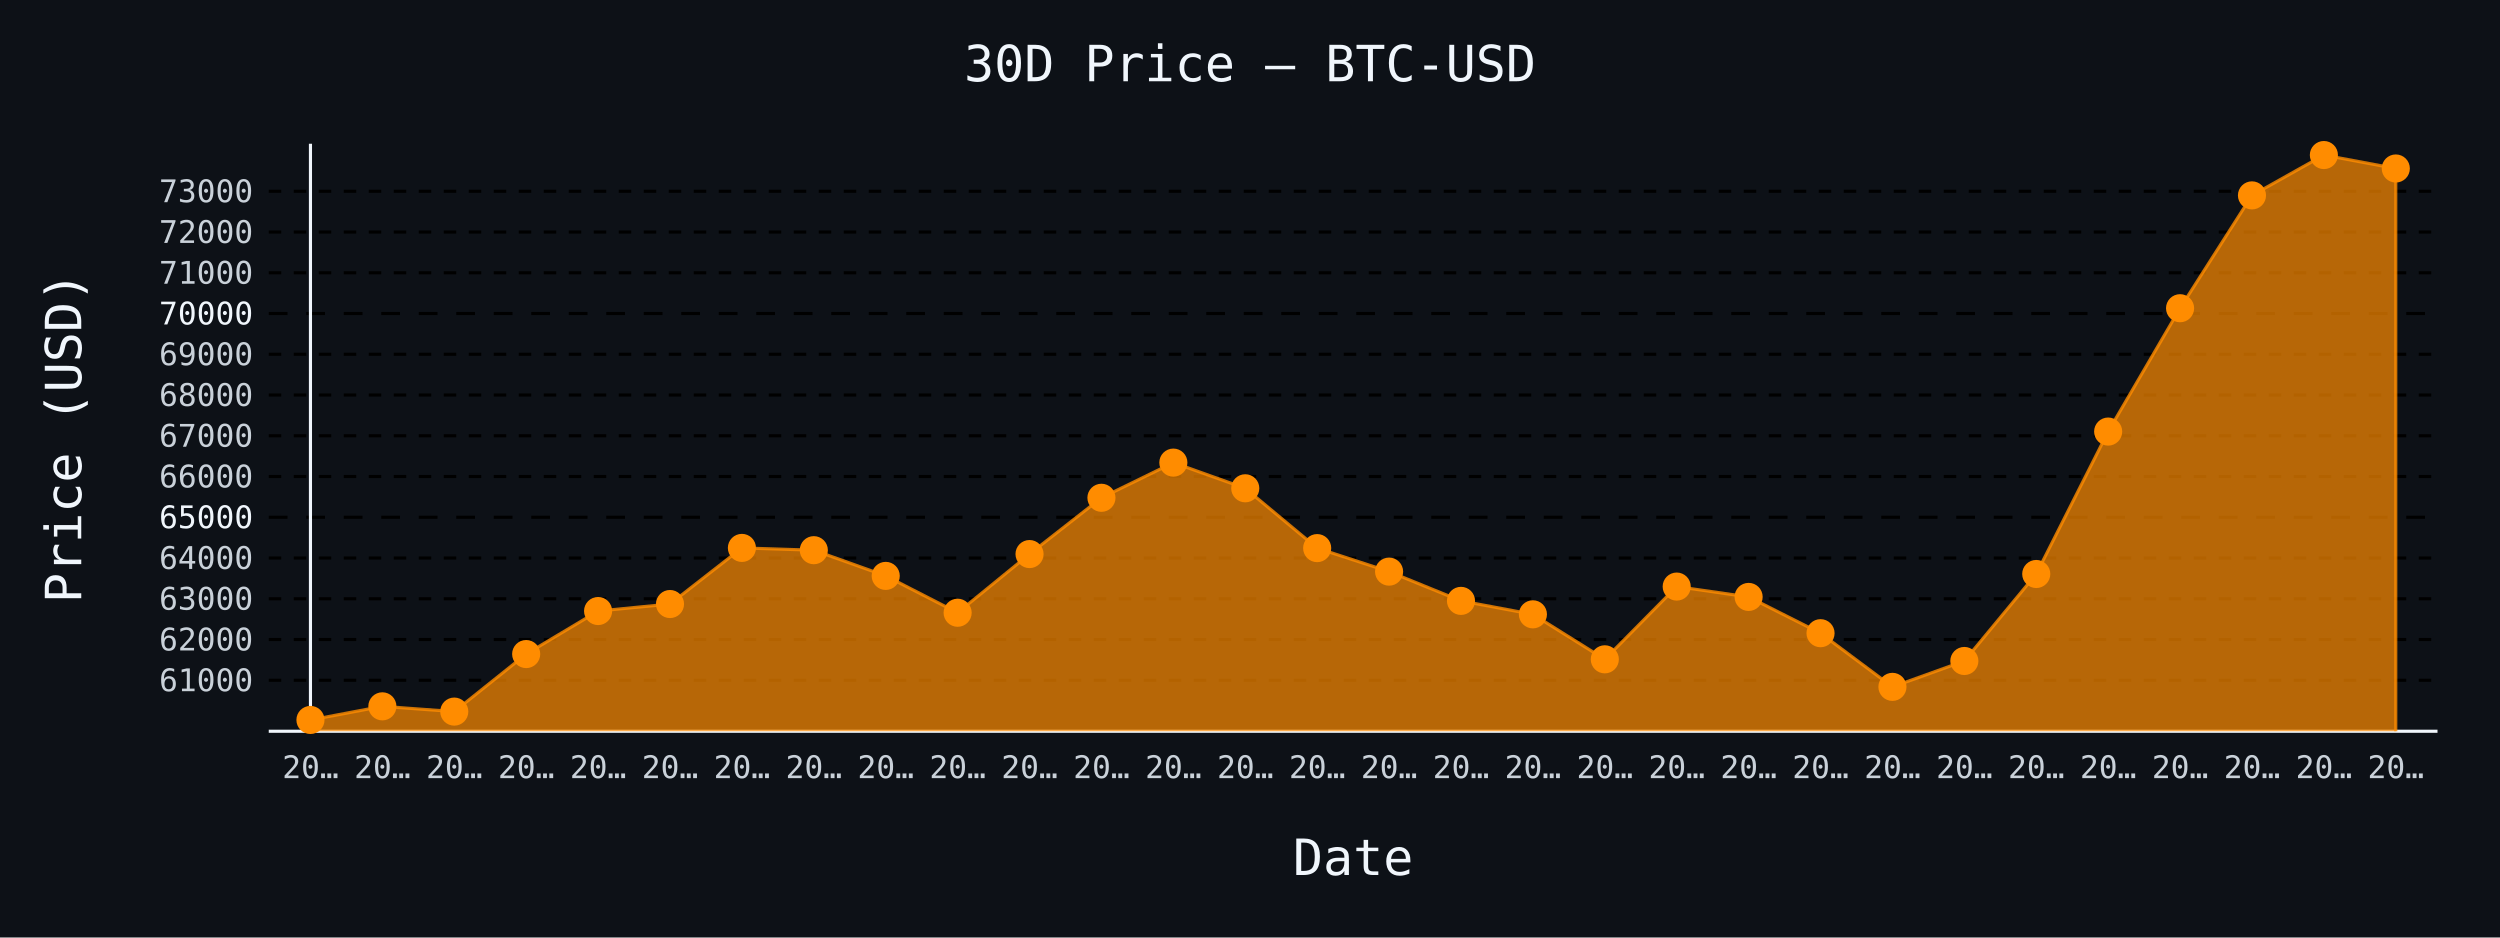
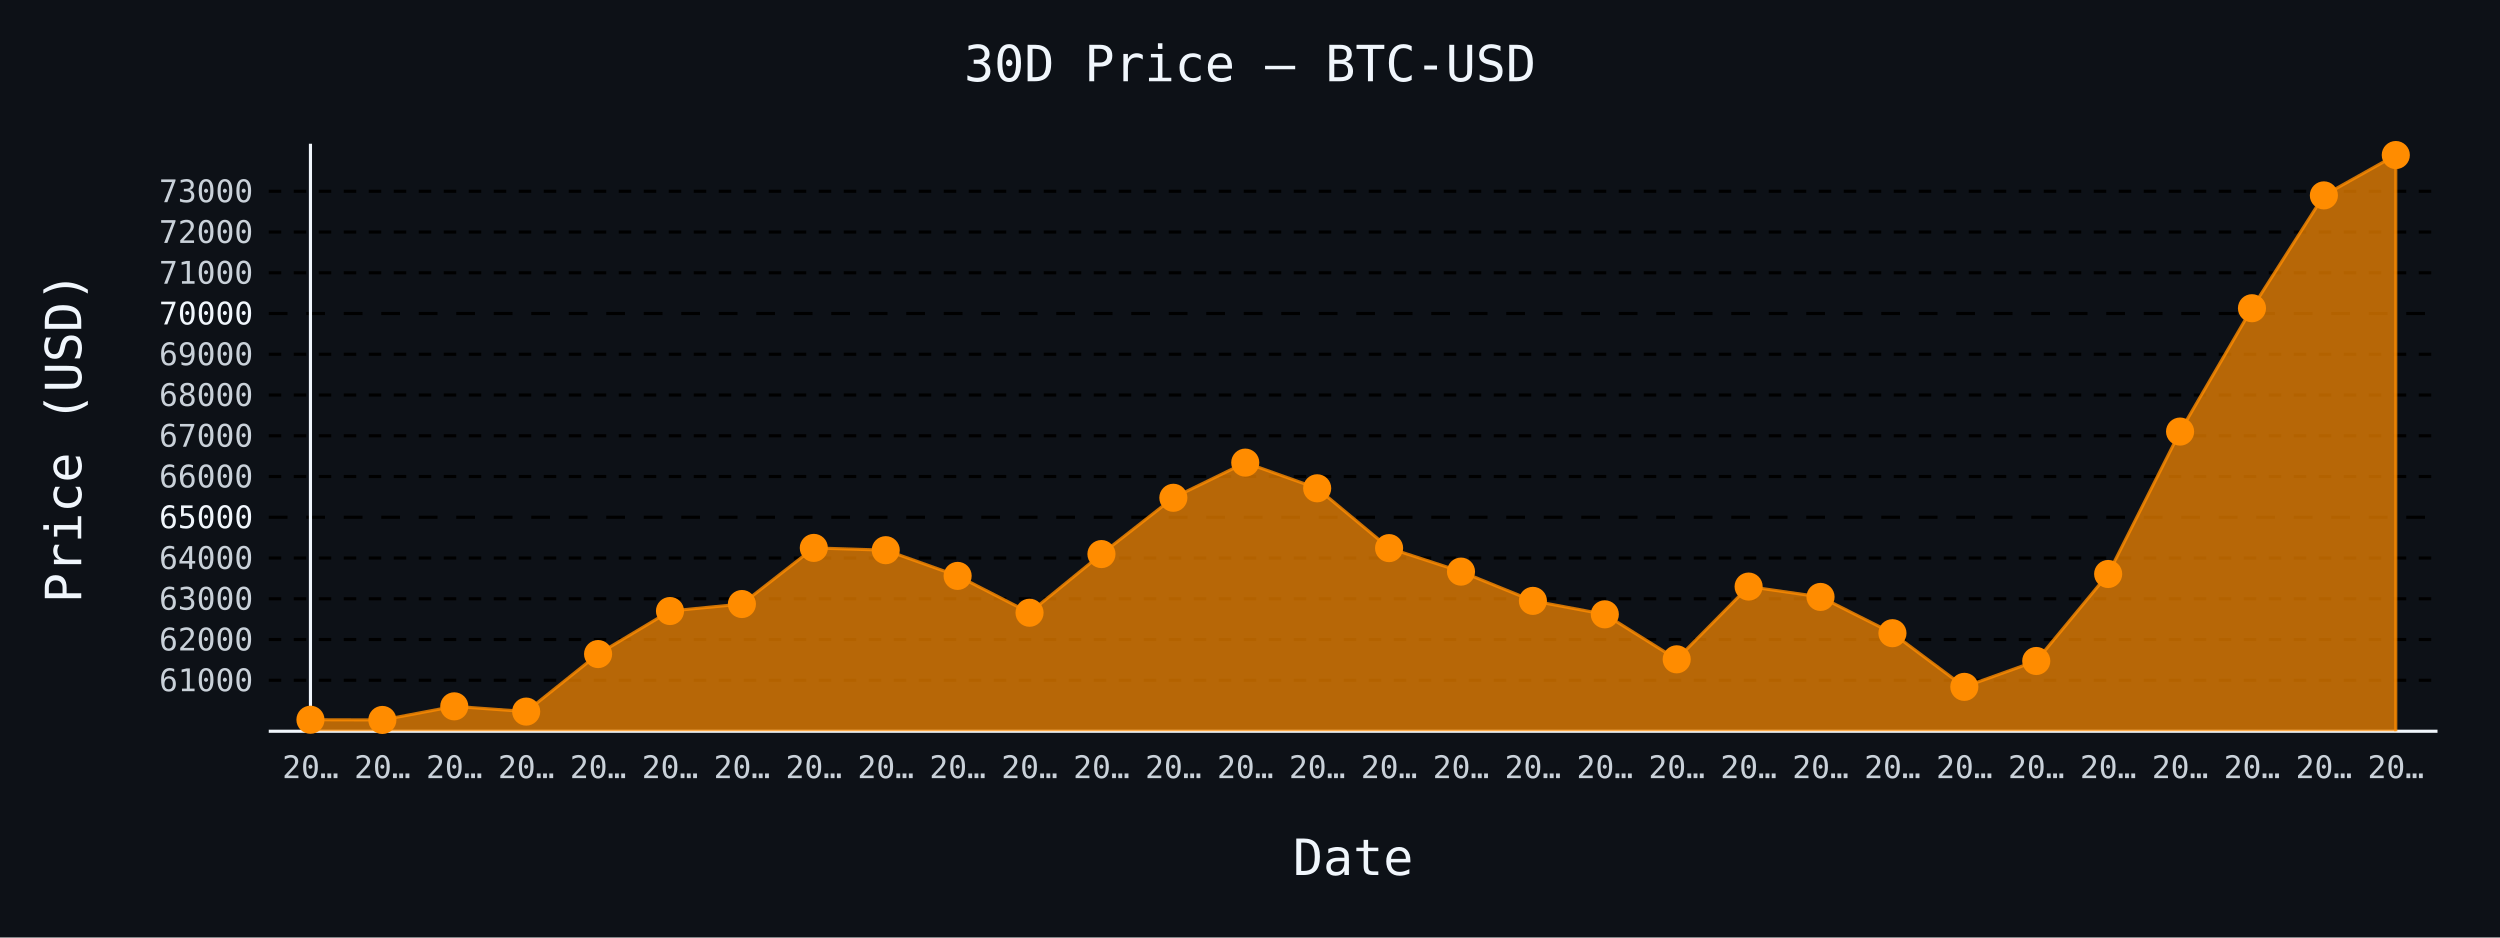
- <svg xmlns="http://www.w3.org/2000/svg" id="chart-ca548319-3cab-45be-826d-4675aebed0fc" class="pygal-chart" viewBox="0 0 800 300">
+ <svg xmlns="http://www.w3.org/2000/svg" id="chart-4a8362e6-1819-4565-a152-20d1b5855ba3" class="pygal-chart" viewBox="0 0 800 300">
  <defs>
-     <style type="text/css">#chart-ca548319-3cab-45be-826d-4675aebed0fc{-webkit-user-select:none;-webkit-font-smoothing:antialiased;font-family:monospace}#chart-ca548319-3cab-45be-826d-4675aebed0fc .title{font-family:monospace;font-size:16px}#chart-ca548319-3cab-45be-826d-4675aebed0fc .legends .legend text{font-family:monospace;font-size:14px}#chart-ca548319-3cab-45be-826d-4675aebed0fc .axis text{font-family:monospace;font-size:10px}#chart-ca548319-3cab-45be-826d-4675aebed0fc .axis text.major{font-family:monospace;font-size:10px}#chart-ca548319-3cab-45be-826d-4675aebed0fc .text-overlay text.value{font-family:monospace;font-size:16px}#chart-ca548319-3cab-45be-826d-4675aebed0fc .text-overlay text.label{font-family:monospace;font-size:10px}#chart-ca548319-3cab-45be-826d-4675aebed0fc .tooltip{font-family:monospace;font-size:14px}#chart-ca548319-3cab-45be-826d-4675aebed0fc text.no_data{font-family:monospace;font-size:64px}
- #chart-ca548319-3cab-45be-826d-4675aebed0fc{background-color:#0d1117}#chart-ca548319-3cab-45be-826d-4675aebed0fc path,#chart-ca548319-3cab-45be-826d-4675aebed0fc line,#chart-ca548319-3cab-45be-826d-4675aebed0fc rect,#chart-ca548319-3cab-45be-826d-4675aebed0fc circle{-webkit-transition:150ms;-moz-transition:150ms;transition:150ms}#chart-ca548319-3cab-45be-826d-4675aebed0fc .graph &gt; .background{fill:#0d1117}#chart-ca548319-3cab-45be-826d-4675aebed0fc .plot &gt; .background{fill:#0d1117}#chart-ca548319-3cab-45be-826d-4675aebed0fc .graph{fill:#c9d1d9}#chart-ca548319-3cab-45be-826d-4675aebed0fc text.no_data{fill:#f0f6fc}#chart-ca548319-3cab-45be-826d-4675aebed0fc .title{fill:#f0f6fc}#chart-ca548319-3cab-45be-826d-4675aebed0fc .legends .legend text{fill:#c9d1d9}#chart-ca548319-3cab-45be-826d-4675aebed0fc .legends .legend:hover text{fill:#f0f6fc}#chart-ca548319-3cab-45be-826d-4675aebed0fc .axis .line{stroke:#f0f6fc}#chart-ca548319-3cab-45be-826d-4675aebed0fc .axis .guide.line{stroke:#8b949e}#chart-ca548319-3cab-45be-826d-4675aebed0fc .axis .major.line{stroke:#c9d1d9}#chart-ca548319-3cab-45be-826d-4675aebed0fc .axis text.major{fill:#f0f6fc}#chart-ca548319-3cab-45be-826d-4675aebed0fc .axis.y .guides:hover .guide.line,#chart-ca548319-3cab-45be-826d-4675aebed0fc .line-graph .axis.x .guides:hover .guide.line,#chart-ca548319-3cab-45be-826d-4675aebed0fc .stackedline-graph .axis.x .guides:hover .guide.line,#chart-ca548319-3cab-45be-826d-4675aebed0fc .xy-graph .axis.x .guides:hover .guide.line{stroke:#f0f6fc}#chart-ca548319-3cab-45be-826d-4675aebed0fc .axis .guides:hover text{fill:#f0f6fc}#chart-ca548319-3cab-45be-826d-4675aebed0fc .reactive{fill-opacity:.7;stroke-opacity:.8;stroke-width:1}#chart-ca548319-3cab-45be-826d-4675aebed0fc .ci{stroke:#c9d1d9}#chart-ca548319-3cab-45be-826d-4675aebed0fc .reactive.active,#chart-ca548319-3cab-45be-826d-4675aebed0fc .active .reactive{fill-opacity:.8;stroke-opacity:.9;stroke-width:4}#chart-ca548319-3cab-45be-826d-4675aebed0fc .ci .reactive.active{stroke-width:1.5}#chart-ca548319-3cab-45be-826d-4675aebed0fc .series text{fill:#f0f6fc}#chart-ca548319-3cab-45be-826d-4675aebed0fc .tooltip rect{fill:#0d1117;stroke:#f0f6fc;-webkit-transition:opacity 150ms;-moz-transition:opacity 150ms;transition:opacity 150ms}#chart-ca548319-3cab-45be-826d-4675aebed0fc .tooltip .label{fill:#c9d1d9}#chart-ca548319-3cab-45be-826d-4675aebed0fc .tooltip .label{fill:#c9d1d9}#chart-ca548319-3cab-45be-826d-4675aebed0fc .tooltip .legend{font-size:.8em;fill:#8b949e}#chart-ca548319-3cab-45be-826d-4675aebed0fc .tooltip .x_label{font-size:.6em;fill:#f0f6fc}#chart-ca548319-3cab-45be-826d-4675aebed0fc .tooltip .xlink{font-size:.5em;text-decoration:underline}#chart-ca548319-3cab-45be-826d-4675aebed0fc .tooltip .value{font-size:1.5em}#chart-ca548319-3cab-45be-826d-4675aebed0fc .bound{font-size:.5em}#chart-ca548319-3cab-45be-826d-4675aebed0fc .max-value{font-size:.75em;fill:#8b949e}#chart-ca548319-3cab-45be-826d-4675aebed0fc .map-element{fill:#0d1117;stroke:#8b949e !important}#chart-ca548319-3cab-45be-826d-4675aebed0fc .map-element .reactive{fill-opacity:inherit;stroke-opacity:inherit}#chart-ca548319-3cab-45be-826d-4675aebed0fc .color-0,#chart-ca548319-3cab-45be-826d-4675aebed0fc .color-0 a:visited{stroke:#ff8c00;fill:#ff8c00}#chart-ca548319-3cab-45be-826d-4675aebed0fc .text-overlay .color-0 text{fill:black}
- #chart-ca548319-3cab-45be-826d-4675aebed0fc text.no_data{text-anchor:middle}#chart-ca548319-3cab-45be-826d-4675aebed0fc .guide.line{fill:none}#chart-ca548319-3cab-45be-826d-4675aebed0fc .centered{text-anchor:middle}#chart-ca548319-3cab-45be-826d-4675aebed0fc .title{text-anchor:middle}#chart-ca548319-3cab-45be-826d-4675aebed0fc .legends .legend text{fill-opacity:1}#chart-ca548319-3cab-45be-826d-4675aebed0fc .axis.x text{text-anchor:middle}#chart-ca548319-3cab-45be-826d-4675aebed0fc .axis.x:not(.web) text[transform]{text-anchor:start}#chart-ca548319-3cab-45be-826d-4675aebed0fc .axis.x:not(.web) text[transform].backwards{text-anchor:end}#chart-ca548319-3cab-45be-826d-4675aebed0fc .axis.y text{text-anchor:end}#chart-ca548319-3cab-45be-826d-4675aebed0fc .axis.y text[transform].backwards{text-anchor:start}#chart-ca548319-3cab-45be-826d-4675aebed0fc .axis.y2 text{text-anchor:start}#chart-ca548319-3cab-45be-826d-4675aebed0fc .axis.y2 text[transform].backwards{text-anchor:end}#chart-ca548319-3cab-45be-826d-4675aebed0fc .axis .guide.line{stroke-dasharray:4,4;stroke:black}#chart-ca548319-3cab-45be-826d-4675aebed0fc .axis .major.guide.line{stroke-dasharray:6,6;stroke:black}#chart-ca548319-3cab-45be-826d-4675aebed0fc .horizontal .axis.y .guide.line,#chart-ca548319-3cab-45be-826d-4675aebed0fc .horizontal .axis.y2 .guide.line,#chart-ca548319-3cab-45be-826d-4675aebed0fc .vertical .axis.x .guide.line{opacity:0}#chart-ca548319-3cab-45be-826d-4675aebed0fc .horizontal .axis.always_show .guide.line,#chart-ca548319-3cab-45be-826d-4675aebed0fc .vertical .axis.always_show .guide.line{opacity:1 !important}#chart-ca548319-3cab-45be-826d-4675aebed0fc .axis.y .guides:hover .guide.line,#chart-ca548319-3cab-45be-826d-4675aebed0fc .axis.y2 .guides:hover .guide.line,#chart-ca548319-3cab-45be-826d-4675aebed0fc .axis.x .guides:hover .guide.line{opacity:1}#chart-ca548319-3cab-45be-826d-4675aebed0fc .axis .guides:hover text{opacity:1}#chart-ca548319-3cab-45be-826d-4675aebed0fc .nofill{fill:none}#chart-ca548319-3cab-45be-826d-4675aebed0fc .subtle-fill{fill-opacity:.2}#chart-ca548319-3cab-45be-826d-4675aebed0fc .dot{stroke-width:1px;fill-opacity:1;stroke-opacity:1}#chart-ca548319-3cab-45be-826d-4675aebed0fc .dot.active{stroke-width:5px}#chart-ca548319-3cab-45be-826d-4675aebed0fc .dot.negative{fill:transparent}#chart-ca548319-3cab-45be-826d-4675aebed0fc text,#chart-ca548319-3cab-45be-826d-4675aebed0fc tspan{stroke:none !important}#chart-ca548319-3cab-45be-826d-4675aebed0fc .series text.active{opacity:1}#chart-ca548319-3cab-45be-826d-4675aebed0fc .tooltip rect{fill-opacity:.95;stroke-width:.5}#chart-ca548319-3cab-45be-826d-4675aebed0fc .tooltip text{fill-opacity:1}#chart-ca548319-3cab-45be-826d-4675aebed0fc .showable{visibility:hidden}#chart-ca548319-3cab-45be-826d-4675aebed0fc .showable.shown{visibility:visible}#chart-ca548319-3cab-45be-826d-4675aebed0fc .gauge-background{fill:rgba(229,229,229,1);stroke:none}#chart-ca548319-3cab-45be-826d-4675aebed0fc .bg-lines{stroke:#0d1117;stroke-width:2px}</style>
+     <style type="text/css">#chart-4a8362e6-1819-4565-a152-20d1b5855ba3{-webkit-user-select:none;-webkit-font-smoothing:antialiased;font-family:monospace}#chart-4a8362e6-1819-4565-a152-20d1b5855ba3 .title{font-family:monospace;font-size:16px}#chart-4a8362e6-1819-4565-a152-20d1b5855ba3 .legends .legend text{font-family:monospace;font-size:14px}#chart-4a8362e6-1819-4565-a152-20d1b5855ba3 .axis text{font-family:monospace;font-size:10px}#chart-4a8362e6-1819-4565-a152-20d1b5855ba3 .axis text.major{font-family:monospace;font-size:10px}#chart-4a8362e6-1819-4565-a152-20d1b5855ba3 .text-overlay text.value{font-family:monospace;font-size:16px}#chart-4a8362e6-1819-4565-a152-20d1b5855ba3 .text-overlay text.label{font-family:monospace;font-size:10px}#chart-4a8362e6-1819-4565-a152-20d1b5855ba3 .tooltip{font-family:monospace;font-size:14px}#chart-4a8362e6-1819-4565-a152-20d1b5855ba3 text.no_data{font-family:monospace;font-size:64px}
+ #chart-4a8362e6-1819-4565-a152-20d1b5855ba3{background-color:#0d1117}#chart-4a8362e6-1819-4565-a152-20d1b5855ba3 path,#chart-4a8362e6-1819-4565-a152-20d1b5855ba3 line,#chart-4a8362e6-1819-4565-a152-20d1b5855ba3 rect,#chart-4a8362e6-1819-4565-a152-20d1b5855ba3 circle{-webkit-transition:150ms;-moz-transition:150ms;transition:150ms}#chart-4a8362e6-1819-4565-a152-20d1b5855ba3 .graph &gt; .background{fill:#0d1117}#chart-4a8362e6-1819-4565-a152-20d1b5855ba3 .plot &gt; .background{fill:#0d1117}#chart-4a8362e6-1819-4565-a152-20d1b5855ba3 .graph{fill:#c9d1d9}#chart-4a8362e6-1819-4565-a152-20d1b5855ba3 text.no_data{fill:#f0f6fc}#chart-4a8362e6-1819-4565-a152-20d1b5855ba3 .title{fill:#f0f6fc}#chart-4a8362e6-1819-4565-a152-20d1b5855ba3 .legends .legend text{fill:#c9d1d9}#chart-4a8362e6-1819-4565-a152-20d1b5855ba3 .legends .legend:hover text{fill:#f0f6fc}#chart-4a8362e6-1819-4565-a152-20d1b5855ba3 .axis .line{stroke:#f0f6fc}#chart-4a8362e6-1819-4565-a152-20d1b5855ba3 .axis .guide.line{stroke:#8b949e}#chart-4a8362e6-1819-4565-a152-20d1b5855ba3 .axis .major.line{stroke:#c9d1d9}#chart-4a8362e6-1819-4565-a152-20d1b5855ba3 .axis text.major{fill:#f0f6fc}#chart-4a8362e6-1819-4565-a152-20d1b5855ba3 .axis.y .guides:hover .guide.line,#chart-4a8362e6-1819-4565-a152-20d1b5855ba3 .line-graph .axis.x .guides:hover .guide.line,#chart-4a8362e6-1819-4565-a152-20d1b5855ba3 .stackedline-graph .axis.x .guides:hover .guide.line,#chart-4a8362e6-1819-4565-a152-20d1b5855ba3 .xy-graph .axis.x .guides:hover .guide.line{stroke:#f0f6fc}#chart-4a8362e6-1819-4565-a152-20d1b5855ba3 .axis .guides:hover text{fill:#f0f6fc}#chart-4a8362e6-1819-4565-a152-20d1b5855ba3 .reactive{fill-opacity:.7;stroke-opacity:.8;stroke-width:1}#chart-4a8362e6-1819-4565-a152-20d1b5855ba3 .ci{stroke:#c9d1d9}#chart-4a8362e6-1819-4565-a152-20d1b5855ba3 .reactive.active,#chart-4a8362e6-1819-4565-a152-20d1b5855ba3 .active .reactive{fill-opacity:.8;stroke-opacity:.9;stroke-width:4}#chart-4a8362e6-1819-4565-a152-20d1b5855ba3 .ci .reactive.active{stroke-width:1.5}#chart-4a8362e6-1819-4565-a152-20d1b5855ba3 .series text{fill:#f0f6fc}#chart-4a8362e6-1819-4565-a152-20d1b5855ba3 .tooltip rect{fill:#0d1117;stroke:#f0f6fc;-webkit-transition:opacity 150ms;-moz-transition:opacity 150ms;transition:opacity 150ms}#chart-4a8362e6-1819-4565-a152-20d1b5855ba3 .tooltip .label{fill:#c9d1d9}#chart-4a8362e6-1819-4565-a152-20d1b5855ba3 .tooltip .label{fill:#c9d1d9}#chart-4a8362e6-1819-4565-a152-20d1b5855ba3 .tooltip .legend{font-size:.8em;fill:#8b949e}#chart-4a8362e6-1819-4565-a152-20d1b5855ba3 .tooltip .x_label{font-size:.6em;fill:#f0f6fc}#chart-4a8362e6-1819-4565-a152-20d1b5855ba3 .tooltip .xlink{font-size:.5em;text-decoration:underline}#chart-4a8362e6-1819-4565-a152-20d1b5855ba3 .tooltip .value{font-size:1.5em}#chart-4a8362e6-1819-4565-a152-20d1b5855ba3 .bound{font-size:.5em}#chart-4a8362e6-1819-4565-a152-20d1b5855ba3 .max-value{font-size:.75em;fill:#8b949e}#chart-4a8362e6-1819-4565-a152-20d1b5855ba3 .map-element{fill:#0d1117;stroke:#8b949e !important}#chart-4a8362e6-1819-4565-a152-20d1b5855ba3 .map-element .reactive{fill-opacity:inherit;stroke-opacity:inherit}#chart-4a8362e6-1819-4565-a152-20d1b5855ba3 .color-0,#chart-4a8362e6-1819-4565-a152-20d1b5855ba3 .color-0 a:visited{stroke:#ff8c00;fill:#ff8c00}#chart-4a8362e6-1819-4565-a152-20d1b5855ba3 .text-overlay .color-0 text{fill:black}
+ #chart-4a8362e6-1819-4565-a152-20d1b5855ba3 text.no_data{text-anchor:middle}#chart-4a8362e6-1819-4565-a152-20d1b5855ba3 .guide.line{fill:none}#chart-4a8362e6-1819-4565-a152-20d1b5855ba3 .centered{text-anchor:middle}#chart-4a8362e6-1819-4565-a152-20d1b5855ba3 .title{text-anchor:middle}#chart-4a8362e6-1819-4565-a152-20d1b5855ba3 .legends .legend text{fill-opacity:1}#chart-4a8362e6-1819-4565-a152-20d1b5855ba3 .axis.x text{text-anchor:middle}#chart-4a8362e6-1819-4565-a152-20d1b5855ba3 .axis.x:not(.web) text[transform]{text-anchor:start}#chart-4a8362e6-1819-4565-a152-20d1b5855ba3 .axis.x:not(.web) text[transform].backwards{text-anchor:end}#chart-4a8362e6-1819-4565-a152-20d1b5855ba3 .axis.y text{text-anchor:end}#chart-4a8362e6-1819-4565-a152-20d1b5855ba3 .axis.y text[transform].backwards{text-anchor:start}#chart-4a8362e6-1819-4565-a152-20d1b5855ba3 .axis.y2 text{text-anchor:start}#chart-4a8362e6-1819-4565-a152-20d1b5855ba3 .axis.y2 text[transform].backwards{text-anchor:end}#chart-4a8362e6-1819-4565-a152-20d1b5855ba3 .axis .guide.line{stroke-dasharray:4,4;stroke:black}#chart-4a8362e6-1819-4565-a152-20d1b5855ba3 .axis .major.guide.line{stroke-dasharray:6,6;stroke:black}#chart-4a8362e6-1819-4565-a152-20d1b5855ba3 .horizontal .axis.y .guide.line,#chart-4a8362e6-1819-4565-a152-20d1b5855ba3 .horizontal .axis.y2 .guide.line,#chart-4a8362e6-1819-4565-a152-20d1b5855ba3 .vertical .axis.x .guide.line{opacity:0}#chart-4a8362e6-1819-4565-a152-20d1b5855ba3 .horizontal .axis.always_show .guide.line,#chart-4a8362e6-1819-4565-a152-20d1b5855ba3 .vertical .axis.always_show .guide.line{opacity:1 !important}#chart-4a8362e6-1819-4565-a152-20d1b5855ba3 .axis.y .guides:hover .guide.line,#chart-4a8362e6-1819-4565-a152-20d1b5855ba3 .axis.y2 .guides:hover .guide.line,#chart-4a8362e6-1819-4565-a152-20d1b5855ba3 .axis.x .guides:hover .guide.line{opacity:1}#chart-4a8362e6-1819-4565-a152-20d1b5855ba3 .axis .guides:hover text{opacity:1}#chart-4a8362e6-1819-4565-a152-20d1b5855ba3 .nofill{fill:none}#chart-4a8362e6-1819-4565-a152-20d1b5855ba3 .subtle-fill{fill-opacity:.2}#chart-4a8362e6-1819-4565-a152-20d1b5855ba3 .dot{stroke-width:1px;fill-opacity:1;stroke-opacity:1}#chart-4a8362e6-1819-4565-a152-20d1b5855ba3 .dot.active{stroke-width:5px}#chart-4a8362e6-1819-4565-a152-20d1b5855ba3 .dot.negative{fill:transparent}#chart-4a8362e6-1819-4565-a152-20d1b5855ba3 text,#chart-4a8362e6-1819-4565-a152-20d1b5855ba3 tspan{stroke:none !important}#chart-4a8362e6-1819-4565-a152-20d1b5855ba3 .series text.active{opacity:1}#chart-4a8362e6-1819-4565-a152-20d1b5855ba3 .tooltip rect{fill-opacity:.95;stroke-width:.5}#chart-4a8362e6-1819-4565-a152-20d1b5855ba3 .tooltip text{fill-opacity:1}#chart-4a8362e6-1819-4565-a152-20d1b5855ba3 .showable{visibility:hidden}#chart-4a8362e6-1819-4565-a152-20d1b5855ba3 .showable.shown{visibility:visible}#chart-4a8362e6-1819-4565-a152-20d1b5855ba3 .gauge-background{fill:rgba(229,229,229,1);stroke:none}#chart-4a8362e6-1819-4565-a152-20d1b5855ba3 .bg-lines{stroke:#0d1117;stroke-width:2px}</style>
  </defs>
  <g class="graph line-graph vertical">
    <rect x="0" y="0" width="800" height="300" class="background" />
    <g transform="translate(86, 46)" class="plot">
      <rect x="0" y="0" width="694.0" height="188" class="background" />
      <g class="axis y always_show">
        <path d="M0 188 h694" class="line" />
        <g class="guides">
          <path d="M0 171.684 h694" class="guide line" />
          <text x="-5" y="175.184" class="">61000</text>
        </g>
        <g class="guides">
          <path d="M0 158.644 h694" class="guide line" />
          <text x="-5" y="162.144" class="">62000</text>
        </g>
        <g class="guides">
          <path d="M0 145.605 h694" class="guide line" />
          <text x="-5" y="149.105" class="">63000</text>
        </g>
        <g class="guides">
          <path d="M0 132.565 h694" class="guide line" />
          <text x="-5" y="136.065" class="">64000</text>
        </g>
        <g class="guides">
          <path d="M0 119.525 h694" class="major guide line" />
          <text x="-5" y="123.025" class="major">65000</text>
        </g>
        <g class="guides">
          <path d="M0 106.486 h694" class="guide line" />
          <text x="-5" y="109.986" class="">66000</text>
        </g>
        <g class="guides">
          <path d="M0 93.446 h694" class="guide line" />
          <text x="-5" y="96.946" class="">67000</text>
        </g>
        <g class="guides">
          <path d="M0 80.406 h694" class="guide line" />
          <text x="-5" y="83.906" class="">68000</text>
        </g>
        <g class="guides">
          <path d="M0 67.366 h694" class="guide line" />
          <text x="-5" y="70.866" class="">69000</text>
        </g>
        <g class="guides">
          <path d="M0 54.327 h694" class="major guide line" />
          <text x="-5" y="57.827" class="major">70000</text>
        </g>
        <g class="guides">
          <path d="M0 41.287 h694" class="guide line" />
          <text x="-5" y="44.787" class="">71000</text>
        </g>
        <g class="guides">
          <path d="M0 28.247 h694" class="guide line" />
          <text x="-5" y="31.747" class="">72000</text>
        </g>
        <g class="guides">
          <path d="M0 15.208 h694" class="guide line" />
          <text x="-5" y="18.708" class="">73000</text>
        </g>
      </g>
      <g class="axis x">
        <g class="guides">
          <path d="M13.346 0 v188" class="line" />
          <text x="13.346" y="203.0" class="">20…</text>
        </g>
        <g class="guides">
          <path d="M36.357 0 v188" class="guide line" />
          <text x="36.357" y="203.0" class="">20…</text>
        </g>
        <g class="guides">
          <path d="M59.367 0 v188" class="guide line" />
          <text x="59.367" y="203.0" class="">20…</text>
        </g>
        <g class="guides">
          <path d="M82.378 0 v188" class="guide line" />
          <text x="82.378" y="203.0" class="">20…</text>
        </g>
        <g class="guides">
          <path d="M105.389 0 v188" class="guide line" />
          <text x="105.389" y="203.0" class="">20…</text>
        </g>
        <g class="guides">
          <path d="M128.399 0 v188" class="guide line" />
          <text x="128.399" y="203.0" class="">20…</text>
        </g>
        <g class="guides">
          <path d="M151.41 0 v188" class="guide line" />
          <text x="151.41" y="203.0" class="">20…</text>
        </g>
        <g class="guides">
          <path d="M174.42 0 v188" class="guide line" />
          <text x="174.42" y="203.0" class="">20…</text>
        </g>
        <g class="guides">
          <path d="M197.431 0 v188" class="guide line" />
          <text x="197.431" y="203.0" class="">20…</text>
        </g>
        <g class="guides">
          <path d="M220.442 0 v188" class="guide line" />
          <text x="220.442" y="203.0" class="">20…</text>
        </g>
        <g class="guides">
          <path d="M243.452 0 v188" class="guide line" />
          <text x="243.452" y="203.0" class="">20…</text>
        </g>
        <g class="guides">
          <path d="M266.463 0 v188" class="guide line" />
          <text x="266.463" y="203.0" class="">20…</text>
        </g>
        <g class="guides">
          <path d="M289.473 0 v188" class="guide line" />
          <text x="289.473" y="203.0" class="">20…</text>
        </g>
        <g class="guides">
          <path d="M312.484 0 v188" class="guide line" />
          <text x="312.484" y="203.0" class="">20…</text>
        </g>
        <g class="guides">
          <path d="M335.495 0 v188" class="guide line" />
          <text x="335.495" y="203.0" class="">20…</text>
        </g>
        <g class="guides">
          <path d="M358.505 0 v188" class="guide line" />
          <text x="358.505" y="203.0" class="">20…</text>
        </g>
        <g class="guides">
          <path d="M381.516 0 v188" class="guide line" />
          <text x="381.516" y="203.0" class="">20…</text>
        </g>
        <g class="guides">
          <path d="M404.527 0 v188" class="guide line" />
          <text x="404.527" y="203.0" class="">20…</text>
        </g>
        <g class="guides">
          <path d="M427.537 0 v188" class="guide line" />
          <text x="427.537" y="203.0" class="">20…</text>
        </g>
        <g class="guides">
          <path d="M450.548 0 v188" class="guide line" />
          <text x="450.548" y="203.0" class="">20…</text>
        </g>
        <g class="guides">
          <path d="M473.558 0 v188" class="guide line" />
          <text x="473.558" y="203.0" class="">20…</text>
        </g>
        <g class="guides">
          <path d="M496.569 0 v188" class="guide line" />
          <text x="496.569" y="203.0" class="">20…</text>
        </g>
        <g class="guides">
          <path d="M519.58 0 v188" class="guide line" />
          <text x="519.58" y="203.0" class="">20…</text>
        </g>
        <g class="guides">
          <path d="M542.59 0 v188" class="guide line" />
          <text x="542.59" y="203.0" class="">20…</text>
        </g>
        <g class="guides">
          <path d="M565.601 0 v188" class="guide line" />
          <text x="565.601" y="203.0" class="">20…</text>
        </g>
        <g class="guides">
          <path d="M588.611 0 v188" class="guide line" />
          <text x="588.611" y="203.0" class="">20…</text>
        </g>
        <g class="guides">
          <path d="M611.622 0 v188" class="guide line" />
          <text x="611.622" y="203.0" class="">20…</text>
        </g>
        <g class="guides">
          <path d="M634.633 0 v188" class="guide line" />
          <text x="634.633" y="203.0" class="">20…</text>
        </g>
        <g class="guides">
          <path d="M657.643 0 v188" class="guide line" />
          <text x="657.643" y="203.0" class="">20…</text>
        </g>
        <g class="guides">
          <path d="M680.654 0 v188" class="guide line" />
          <text x="680.654" y="203.0" class="">20…</text>
        </g>
      </g>
      <g class="series serie-0 color-0">
-         <path d="M13.346 188 L13.346 184.385 36.357 180.029 59.367 181.711 82.378 163.299 105.389 149.53 128.399 147.287 151.41 129.331 174.42 130.061 197.431 138.289 220.442 150.077 243.452 131.3 266.463 113.292 289.473 102.039 312.484 110.254 335.495 129.396 358.505 136.92 381.516 146.283 404.527 150.586 427.537 164.982 450.548 141.706 473.558 145.018 496.569 156.623 519.58 173.796 542.59 165.516 565.601 137.676 588.611 92.103 611.622 52.632 634.633 16.525 657.643 3.615 680.654 7.918 680.654 188" class="line reactive" />
+         <path d="M13.346 188 L13.346 184.319 36.357 184.385 59.367 180.029 82.378 181.711 105.389 163.299 128.399 149.53 151.41 147.287 174.42 129.331 197.431 130.061 220.442 138.289 243.452 150.077 266.463 131.3 289.473 113.292 312.484 102.039 335.495 110.254 358.505 129.396 381.516 136.92 404.527 146.283 427.537 150.586 450.548 164.982 473.558 141.706 496.569 145.018 519.58 156.623 542.59 173.796 565.601 165.516 588.611 137.676 611.622 92.103 634.633 52.632 657.643 16.525 680.654 3.615 680.654 188" class="line reactive" />
      </g>
    </g>
    <g class="titles">
      <text x="400.0" y="26" class="title plot_title">30D Price — BTC-USD</text>
      <text x="433.0" y="280" class="title">Date</text>
      <text x="0" y="166.0" class="title" transform="rotate(-90 0 140)">Price (USD)</text>
    </g>
    <g transform="translate(86, 46)" class="plot overlay">
      <g class="series serie-0 color-0">
        <g class="dots">
-           <circle cx="13.346" cy="184.385" r="4" class="dot reactive tooltip-trigger" />
-         </g>
-         <g class="dots">
-           <circle cx="36.357" cy="180.029" r="4" class="dot reactive tooltip-trigger" />
-         </g>
-         <g class="dots">
-           <circle cx="59.367" cy="181.711" r="4" class="dot reactive tooltip-trigger" />
-         </g>
-         <g class="dots">
-           <circle cx="82.378" cy="163.299" r="4" class="dot reactive tooltip-trigger" />
-         </g>
-         <g class="dots">
-           <circle cx="105.389" cy="149.53" r="4" class="dot reactive tooltip-trigger" />
-         </g>
-         <g class="dots">
-           <circle cx="128.399" cy="147.287" r="4" class="dot reactive tooltip-trigger" />
-         </g>
-         <g class="dots">
-           <circle cx="151.41" cy="129.331" r="4" class="dot reactive tooltip-trigger" />
-         </g>
-         <g class="dots">
-           <circle cx="174.42" cy="130.061" r="4" class="dot reactive tooltip-trigger" />
-         </g>
-         <g class="dots">
-           <circle cx="197.431" cy="138.289" r="4" class="dot reactive tooltip-trigger" />
-         </g>
-         <g class="dots">
-           <circle cx="220.442" cy="150.077" r="4" class="dot reactive tooltip-trigger" />
-         </g>
-         <g class="dots">
-           <circle cx="243.452" cy="131.3" r="4" class="dot reactive tooltip-trigger" />
-         </g>
-         <g class="dots">
-           <circle cx="266.463" cy="113.292" r="4" class="dot reactive tooltip-trigger" />
-         </g>
-         <g class="dots">
-           <circle cx="289.473" cy="102.039" r="4" class="dot reactive tooltip-trigger" />
-         </g>
-         <g class="dots">
-           <circle cx="312.484" cy="110.254" r="4" class="dot reactive tooltip-trigger" />
-         </g>
-         <g class="dots">
-           <circle cx="335.495" cy="129.396" r="4" class="dot reactive tooltip-trigger" />
-         </g>
-         <g class="dots">
-           <circle cx="358.505" cy="136.92" r="4" class="dot reactive tooltip-trigger" />
-         </g>
-         <g class="dots">
-           <circle cx="381.516" cy="146.283" r="4" class="dot reactive tooltip-trigger" />
-         </g>
-         <g class="dots">
-           <circle cx="404.527" cy="150.586" r="4" class="dot reactive tooltip-trigger" />
-         </g>
-         <g class="dots">
-           <circle cx="427.537" cy="164.982" r="4" class="dot reactive tooltip-trigger" />
-         </g>
-         <g class="dots">
-           <circle cx="450.548" cy="141.706" r="4" class="dot reactive tooltip-trigger" />
-         </g>
-         <g class="dots">
-           <circle cx="473.558" cy="145.018" r="4" class="dot reactive tooltip-trigger" />
-         </g>
-         <g class="dots">
-           <circle cx="496.569" cy="156.623" r="4" class="dot reactive tooltip-trigger" />
-         </g>
-         <g class="dots">
-           <circle cx="519.58" cy="173.796" r="4" class="dot reactive tooltip-trigger" />
-         </g>
-         <g class="dots">
-           <circle cx="542.59" cy="165.516" r="4" class="dot reactive tooltip-trigger" />
-         </g>
-         <g class="dots">
-           <circle cx="565.601" cy="137.676" r="4" class="dot reactive tooltip-trigger" />
-         </g>
-         <g class="dots">
-           <circle cx="588.611" cy="92.103" r="4" class="dot reactive tooltip-trigger" />
-         </g>
-         <g class="dots">
-           <circle cx="611.622" cy="52.632" r="4" class="dot reactive tooltip-trigger" />
-         </g>
-         <g class="dots">
-           <circle cx="634.633" cy="16.525" r="4" class="dot reactive tooltip-trigger" />
-         </g>
-         <g class="dots">
-           <circle cx="657.643" cy="3.615" r="4" class="dot reactive tooltip-trigger" />
-         </g>
-         <g class="dots">
-           <circle cx="680.654" cy="7.918" r="4" class="dot reactive tooltip-trigger" />
+           <circle cx="13.346" cy="184.319" r="4" class="dot reactive tooltip-trigger" />
+         </g>
+         <g class="dots">
+           <circle cx="36.357" cy="184.385" r="4" class="dot reactive tooltip-trigger" />
+         </g>
+         <g class="dots">
+           <circle cx="59.367" cy="180.029" r="4" class="dot reactive tooltip-trigger" />
+         </g>
+         <g class="dots">
+           <circle cx="82.378" cy="181.711" r="4" class="dot reactive tooltip-trigger" />
+         </g>
+         <g class="dots">
+           <circle cx="105.389" cy="163.299" r="4" class="dot reactive tooltip-trigger" />
+         </g>
+         <g class="dots">
+           <circle cx="128.399" cy="149.53" r="4" class="dot reactive tooltip-trigger" />
+         </g>
+         <g class="dots">
+           <circle cx="151.41" cy="147.287" r="4" class="dot reactive tooltip-trigger" />
+         </g>
+         <g class="dots">
+           <circle cx="174.42" cy="129.331" r="4" class="dot reactive tooltip-trigger" />
+         </g>
+         <g class="dots">
+           <circle cx="197.431" cy="130.061" r="4" class="dot reactive tooltip-trigger" />
+         </g>
+         <g class="dots">
+           <circle cx="220.442" cy="138.289" r="4" class="dot reactive tooltip-trigger" />
+         </g>
+         <g class="dots">
+           <circle cx="243.452" cy="150.077" r="4" class="dot reactive tooltip-trigger" />
+         </g>
+         <g class="dots">
+           <circle cx="266.463" cy="131.3" r="4" class="dot reactive tooltip-trigger" />
+         </g>
+         <g class="dots">
+           <circle cx="289.473" cy="113.292" r="4" class="dot reactive tooltip-trigger" />
+         </g>
+         <g class="dots">
+           <circle cx="312.484" cy="102.039" r="4" class="dot reactive tooltip-trigger" />
+         </g>
+         <g class="dots">
+           <circle cx="335.495" cy="110.254" r="4" class="dot reactive tooltip-trigger" />
+         </g>
+         <g class="dots">
+           <circle cx="358.505" cy="129.396" r="4" class="dot reactive tooltip-trigger" />
+         </g>
+         <g class="dots">
+           <circle cx="381.516" cy="136.92" r="4" class="dot reactive tooltip-trigger" />
+         </g>
+         <g class="dots">
+           <circle cx="404.527" cy="146.283" r="4" class="dot reactive tooltip-trigger" />
+         </g>
+         <g class="dots">
+           <circle cx="427.537" cy="150.586" r="4" class="dot reactive tooltip-trigger" />
+         </g>
+         <g class="dots">
+           <circle cx="450.548" cy="164.982" r="4" class="dot reactive tooltip-trigger" />
+         </g>
+         <g class="dots">
+           <circle cx="473.558" cy="141.706" r="4" class="dot reactive tooltip-trigger" />
+         </g>
+         <g class="dots">
+           <circle cx="496.569" cy="145.018" r="4" class="dot reactive tooltip-trigger" />
+         </g>
+         <g class="dots">
+           <circle cx="519.58" cy="156.623" r="4" class="dot reactive tooltip-trigger" />
+         </g>
+         <g class="dots">
+           <circle cx="542.59" cy="173.796" r="4" class="dot reactive tooltip-trigger" />
+         </g>
+         <g class="dots">
+           <circle cx="565.601" cy="165.516" r="4" class="dot reactive tooltip-trigger" />
+         </g>
+         <g class="dots">
+           <circle cx="588.611" cy="137.676" r="4" class="dot reactive tooltip-trigger" />
+         </g>
+         <g class="dots">
+           <circle cx="611.622" cy="92.103" r="4" class="dot reactive tooltip-trigger" />
+         </g>
+         <g class="dots">
+           <circle cx="634.633" cy="52.632" r="4" class="dot reactive tooltip-trigger" />
+         </g>
+         <g class="dots">
+           <circle cx="657.643" cy="16.525" r="4" class="dot reactive tooltip-trigger" />
+         </g>
+         <g class="dots">
+           <circle cx="680.654" cy="3.615" r="4" class="dot reactive tooltip-trigger" />
        </g>
      </g>
    </g>
    <g transform="translate(86, 46)" class="plot text-overlay">
      <g class="series serie-0 color-0" />
    </g>
    <g transform="translate(86, 46)" class="plot tooltip-overlay">
      <g transform="translate(0 0)" style="opacity: 0" class="tooltip">
        <rect rx="0" ry="0" width="0" height="0" class="tooltip-box" />
        <g class="text" />
      </g>
    </g>
  </g>
</svg>
